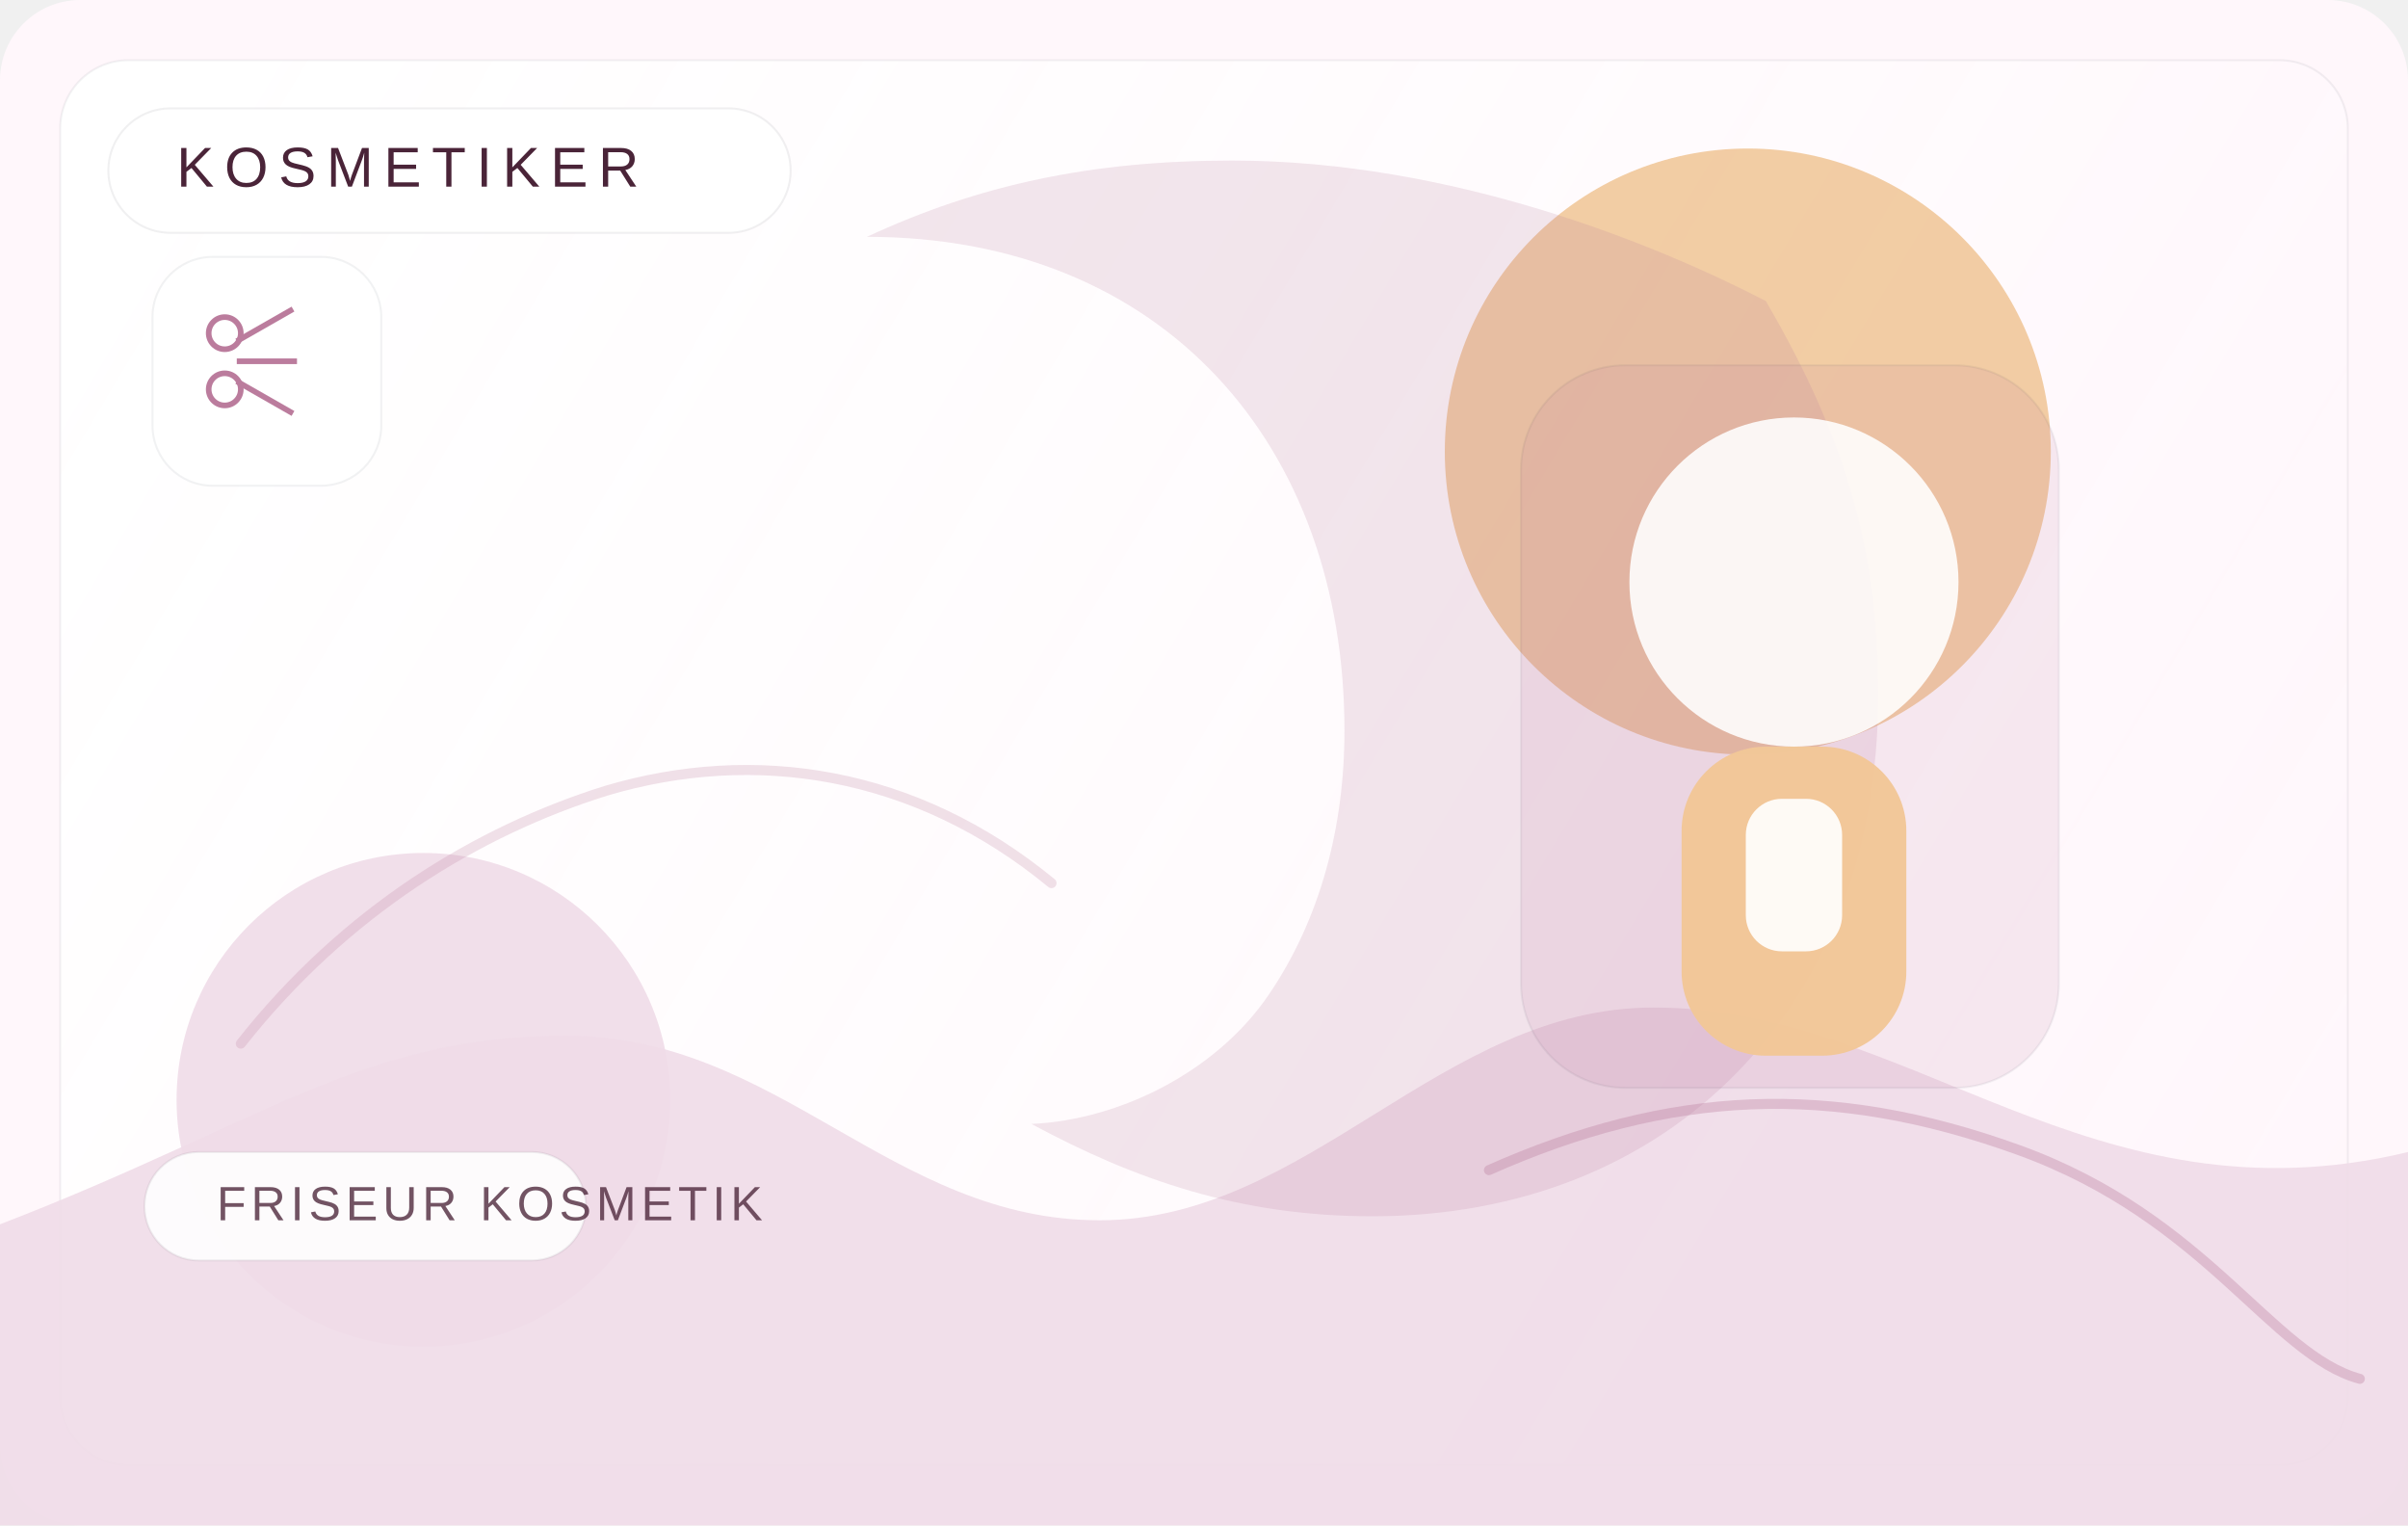
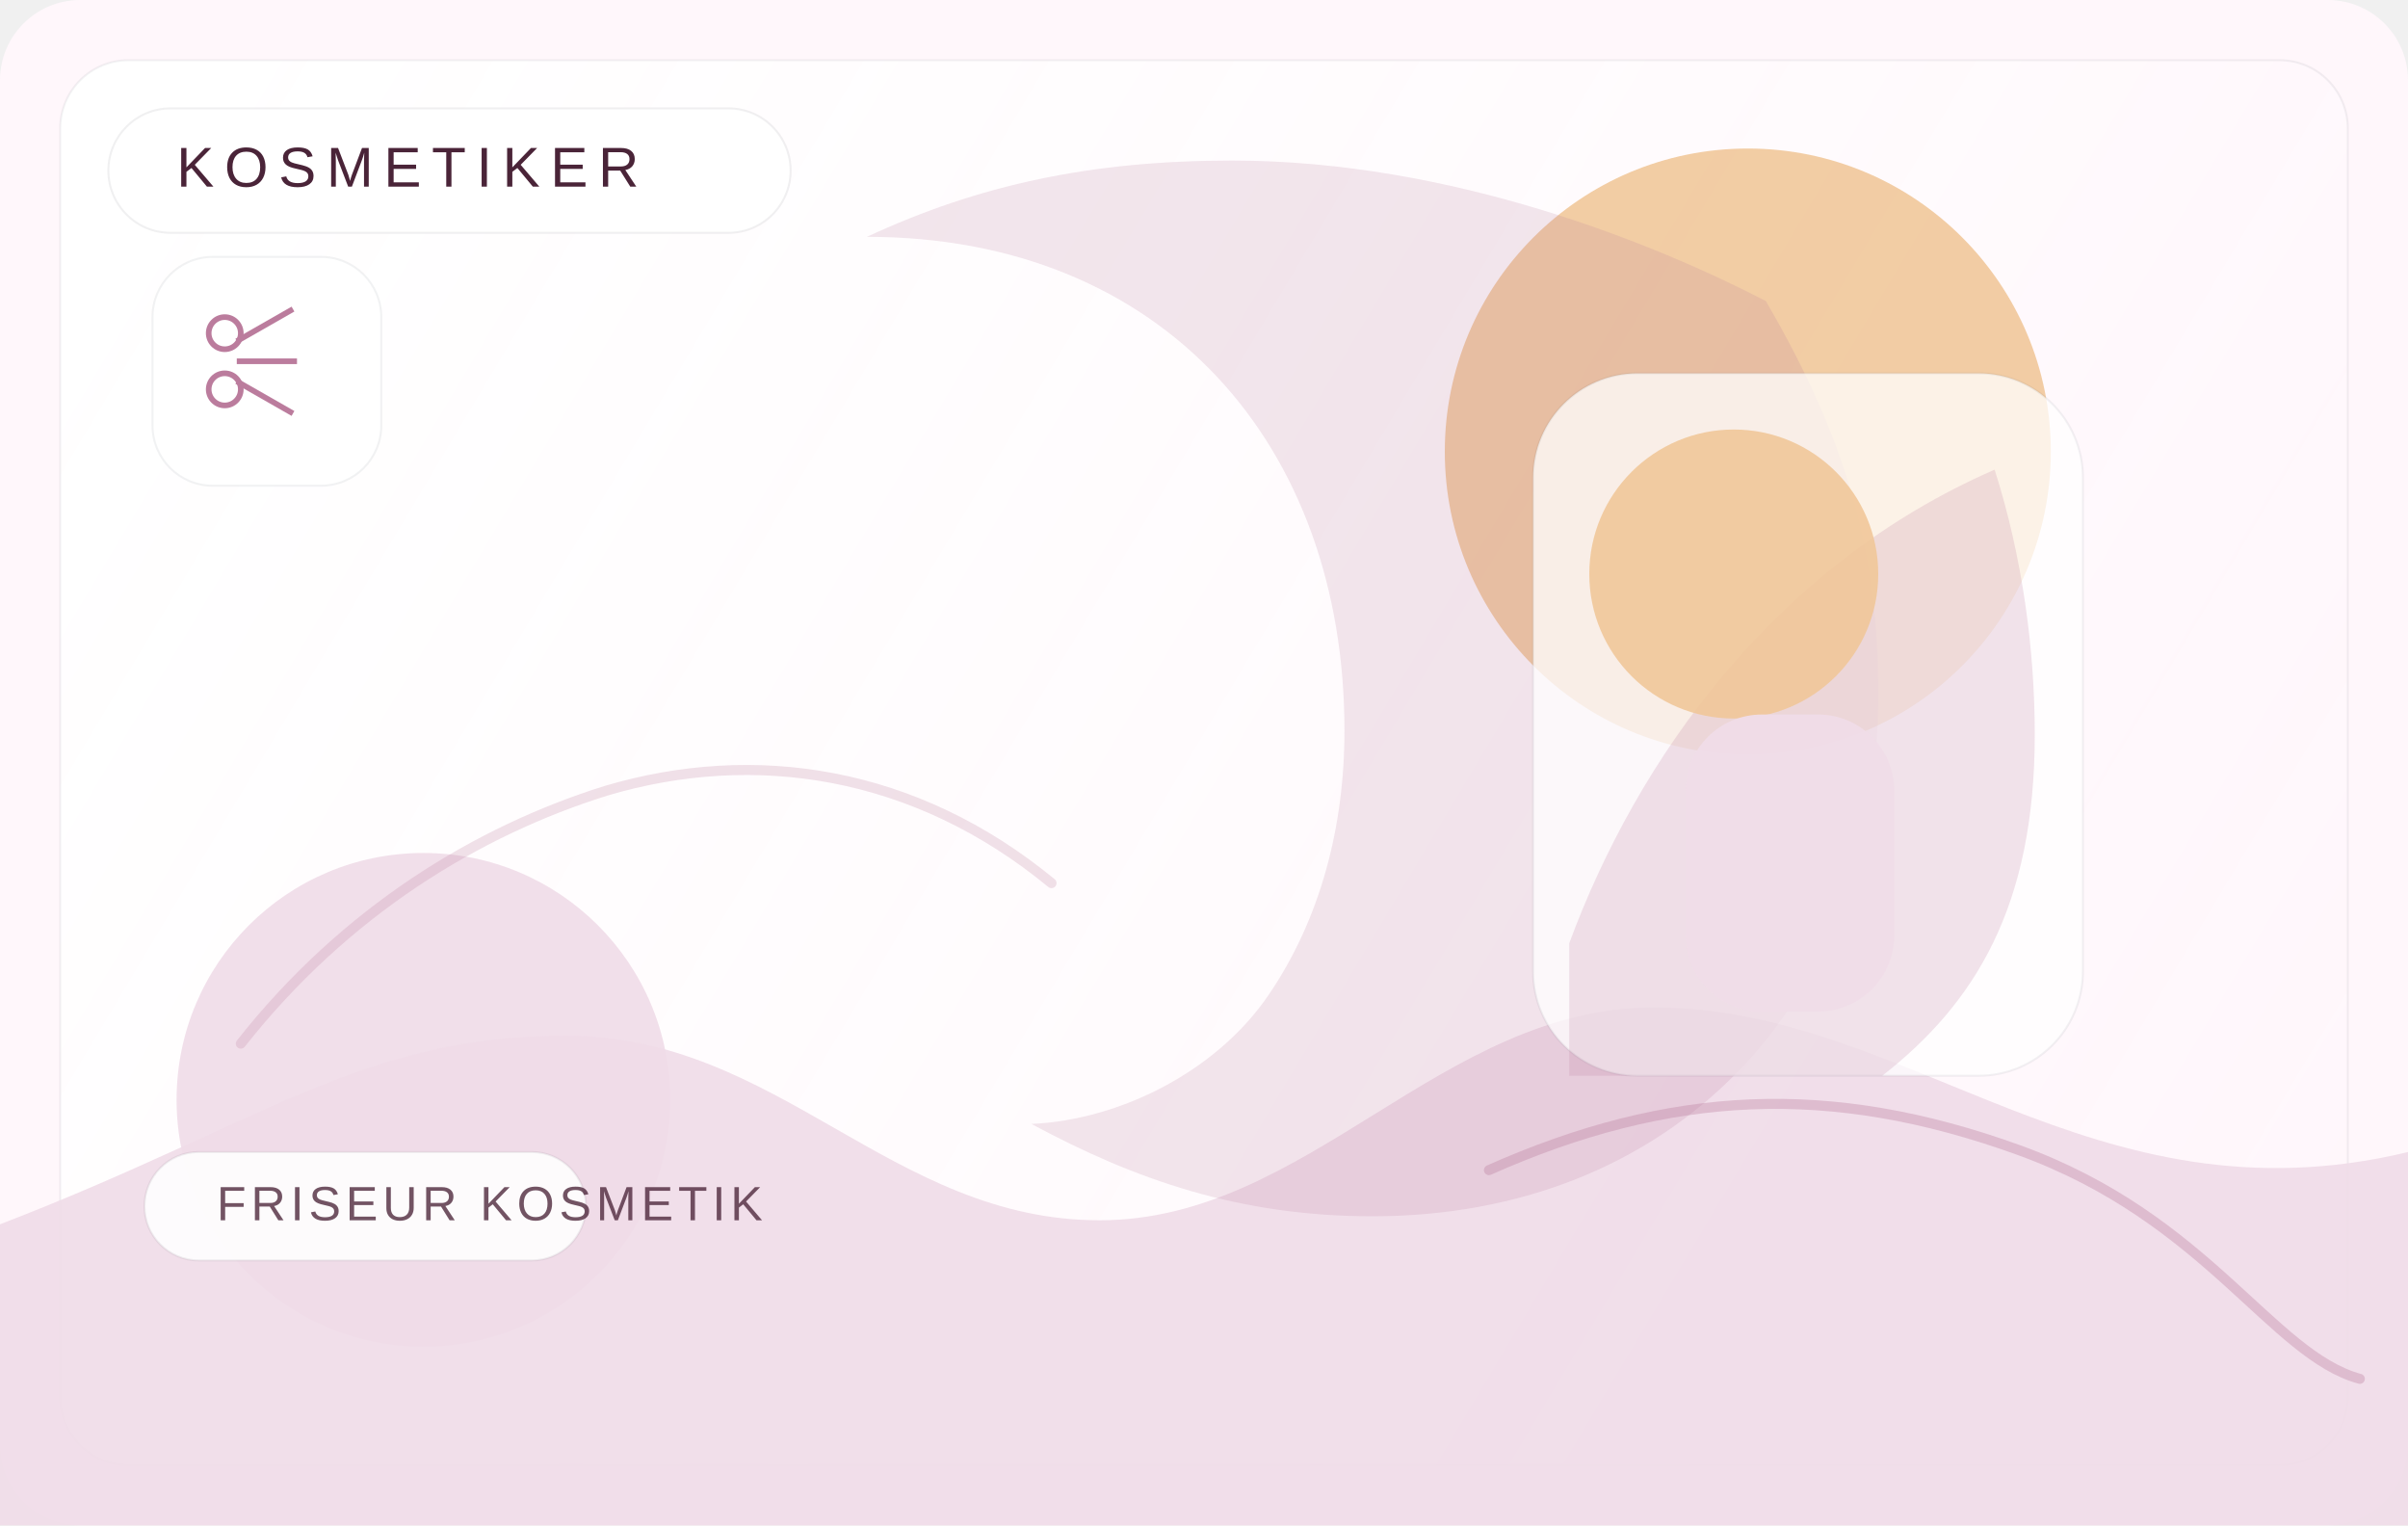
<svg xmlns="http://www.w3.org/2000/svg" width="1200" height="760" viewBox="0 0 1200 760" fill="none">
  <rect width="1200" height="760" rx="40" fill="#fff7fb" />
  <rect x="30" y="30" width="1140" height="700" rx="34" fill="url(#panelGradient)" stroke="rgba(32,40,52,0.06)" />
  <circle cx="871" cy="225" r="151" fill="#f1c798" fill-opacity="0.88" />
  <circle cx="211" cy="548" r="123" fill="#f0dce8" fill-opacity="0.92" />
  <path d="M0 610C130 560 180 516 282 516C388 516 444 608 548 608C652 608 718 502 824 502C952 502 1042 612 1200 574V760H0V610Z" fill="#f0dce8" fill-opacity="0.92" />
  <path d="M880 150c42 72 56 128 56 196 0 156-104 260-252 260-66 0-118-18-170-46 44-2 92-26 118-64 26-38 38-84 38-132 0-142-90-246-238-246 56-26 112-38 182-38 110 0 212 42 266 70Z" fill="#bb7c9d" fill-opacity="0.18" />
  <rect x="54" y="54" width="340" height="62" rx="31" fill="white" fill-opacity="0.88" stroke="rgba(32,40,52,0.07)" />
  <text x="88" y="93" font-size="28" font-family="Arial, sans-serif" fill="#4a2438" letter-spacing="5.2">KOSMETIKER</text>
  <rect x="72" y="574" width="220" height="54" rx="27" fill="white" fill-opacity="0.88" stroke="rgba(32,40,52,0.07)" />
  <text x="108" y="608" font-size="24" font-family="Arial, sans-serif" fill="#4a2438" opacity="0.78" letter-spacing="2.4">FRISEUR KOSMETIK</text>
  <rect x="76" y="128" width="114" height="114" rx="30" fill="white" fill-opacity="0.92" stroke="rgba(32,40,52,0.06)" />
  <g transform="translate(88 140)" style="color:#bb7c9d">
    <circle cx="24" cy="26" r="8" fill="none" stroke="currentColor" stroke-width="2.8" />
    <circle cx="24" cy="54" r="8" fill="none" stroke="currentColor" stroke-width="2.8" />
    <path d="M30 30l28-16M30 50l28 16M30 40h30" fill="none" stroke="currentColor" stroke-width="2.8" />
  </g>
-   <rect x="758" y="182" width="268" height="360" rx="52" fill="#bb7c9d" fill-opacity="0.14" stroke="rgba(32,40,52,0.06)" />
-   <circle cx="894" cy="290" r="82" fill="white" fill-opacity="0.88" />
-   <rect x="838" y="372" width="112" height="154" rx="42" fill="#f1c798" fill-opacity="0.98" />
-   <rect x="870" y="398" width="48" height="76" rx="18" fill="white" fill-opacity="0.9" />
+   <rect x="764" y="186" width="274" height="350" rx="52" fill="white" fill-opacity="0.74" stroke="rgba(32,40,52,0.06)" />
+   <path d="M782 470c34-92 102-188 212-236 14 44 20 90 20 132 0 86-30 134-76 170H782z" fill="#bb7c9d" fill-opacity="0.2" />
+   <circle cx="864" cy="286" r="72" fill="#f1c798" fill-opacity="0.88" />
+   <rect x="840" y="356" width="104" height="148" rx="38" fill="#f0dce8" fill-opacity="0.96" />
  <path d="M742 583c90-40 170-44 264-10 94 34 126 102 170 114" stroke="#bb7c9d" stroke-opacity="0.34" stroke-width="5" stroke-linecap="round" />
  <path d="M120 520c52-66 118-106 182-126 74-22 154-10 222 46" stroke="#bb7c9d" stroke-opacity="0.22" stroke-width="5" stroke-linecap="round" />
  <defs>
    <linearGradient id="panelGradient" x1="88" y1="78" x2="1130" y2="700" gradientUnits="userSpaceOnUse">
      <stop stop-color="white" stop-opacity="0.98" />
      <stop offset="1" stop-color="#fff7fb" stop-opacity="0.92" />
    </linearGradient>
  </defs>
</svg>
